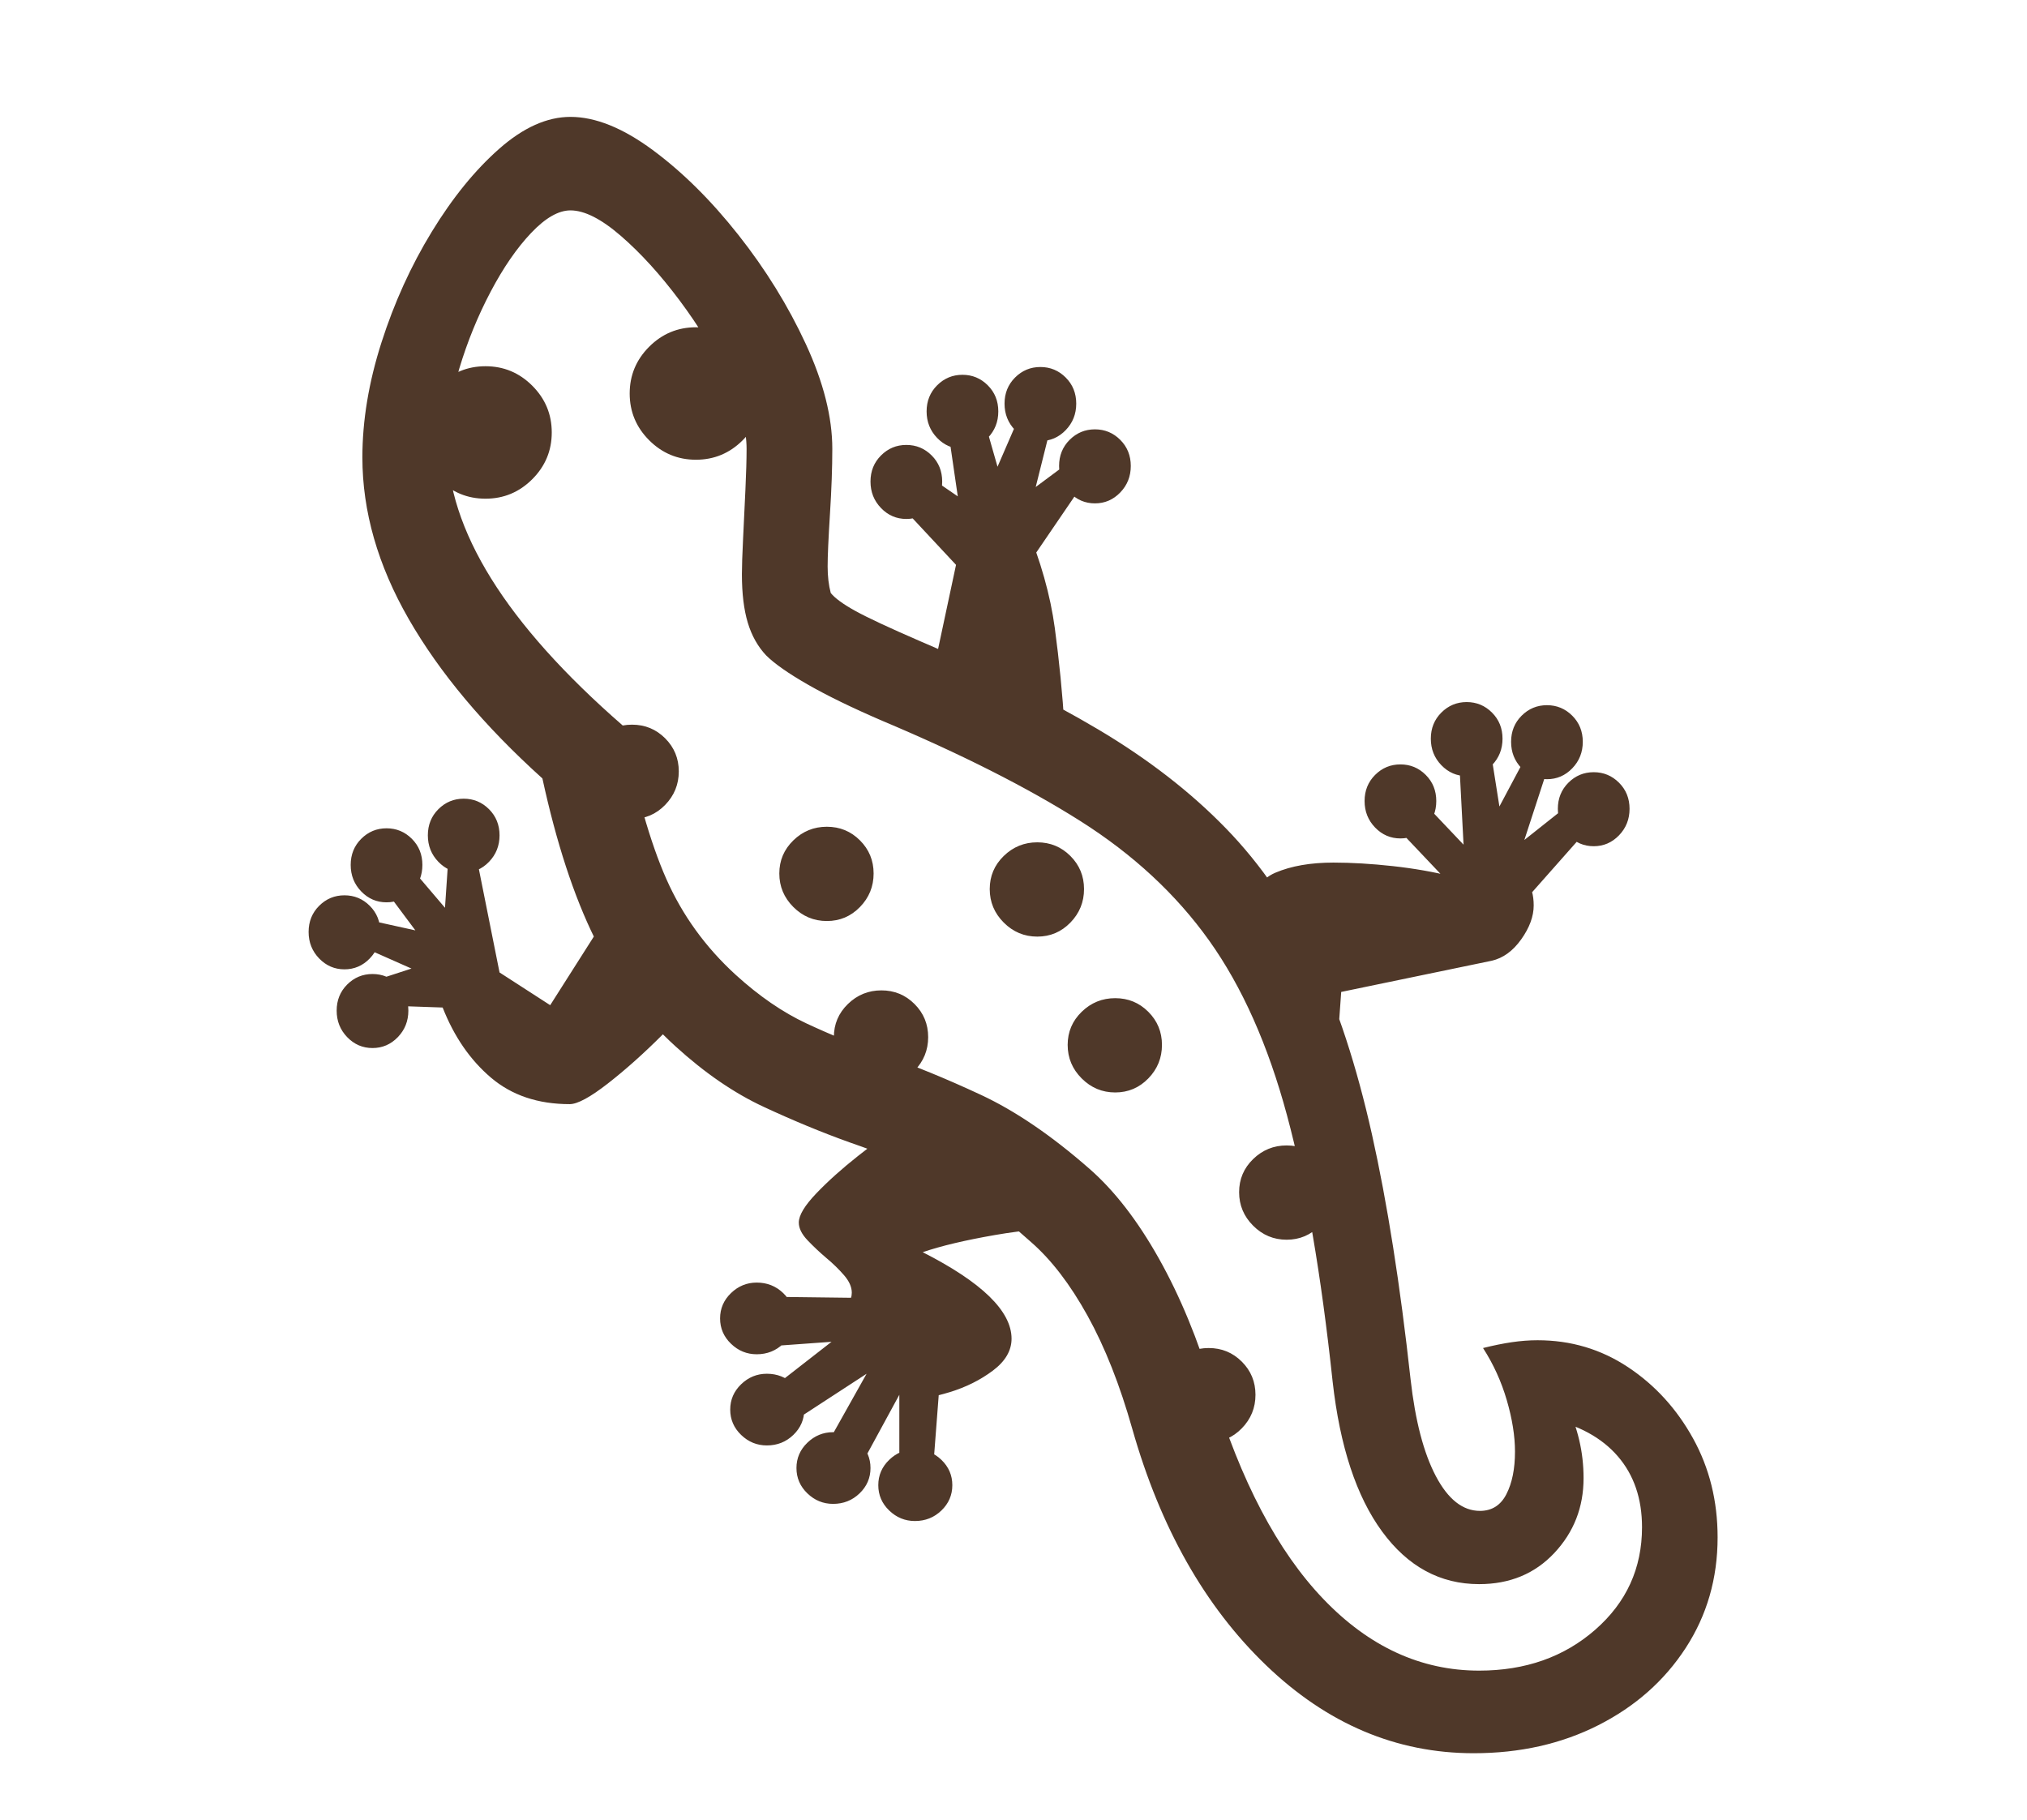
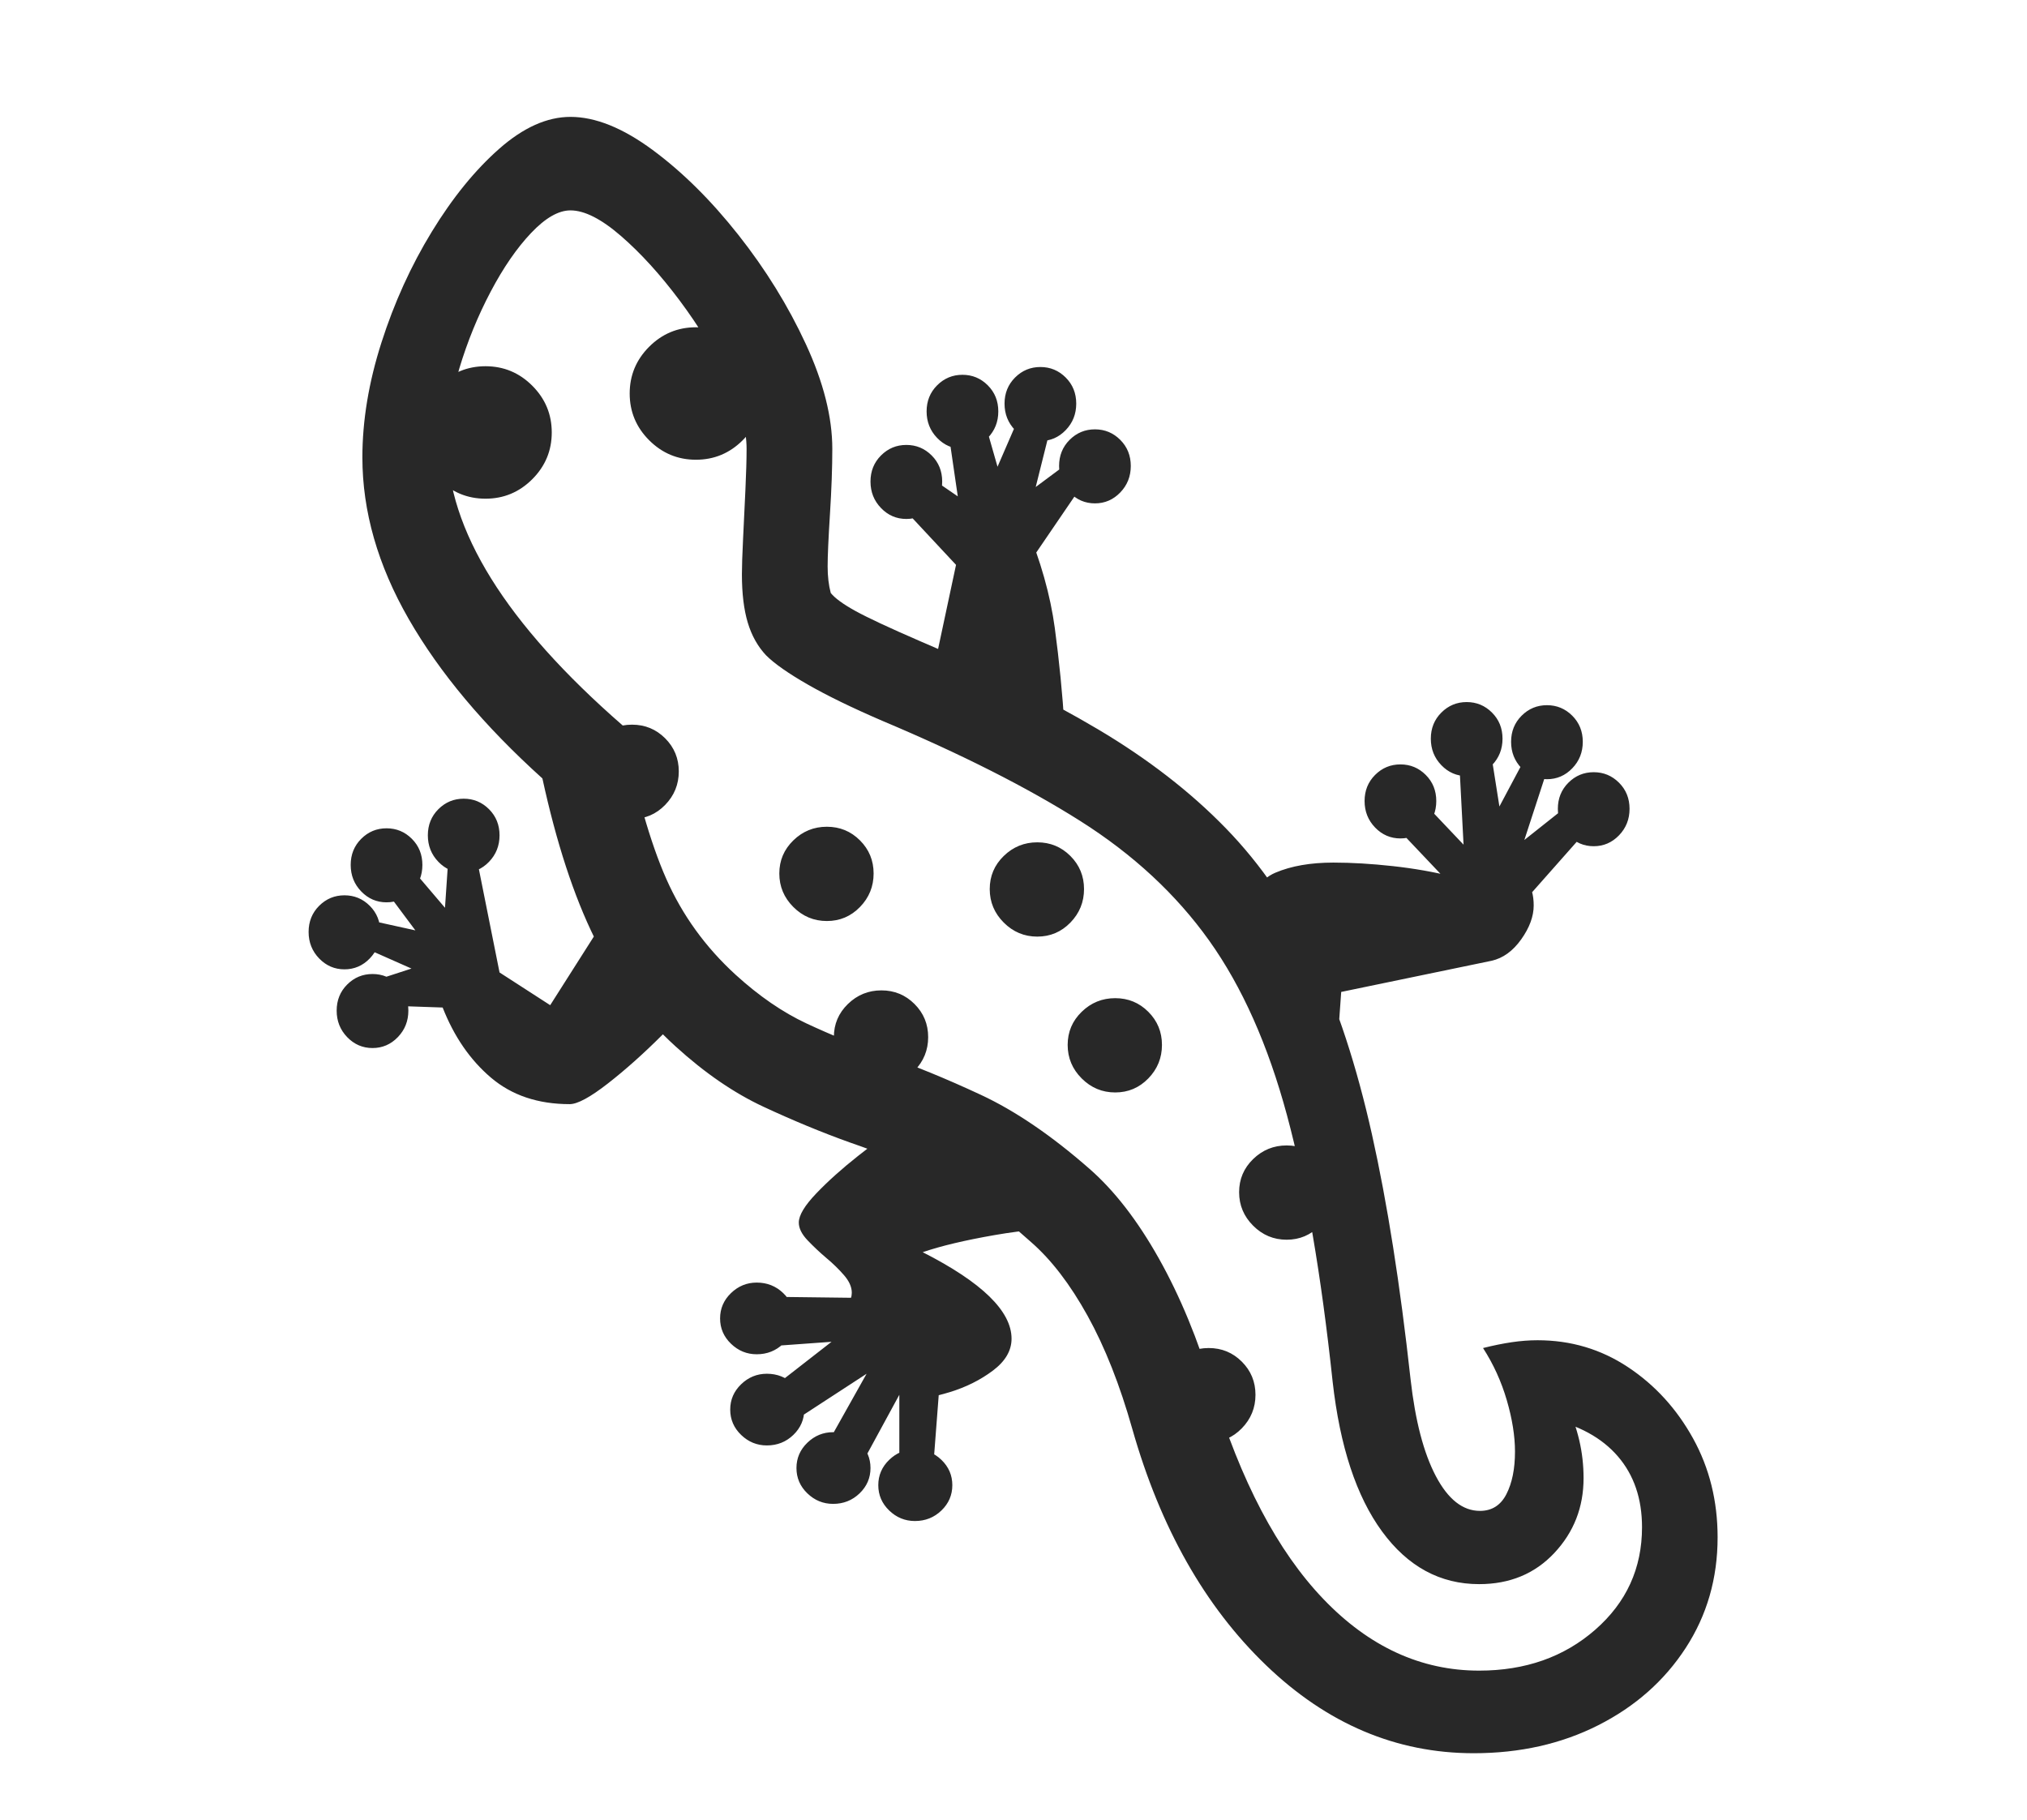
<svg xmlns="http://www.w3.org/2000/svg" viewBox="0 0 2601 2335.392">
-   <style>svg{background-color:#f9f5d7;}path{fill:#4f3829}</style>
+   <style>svg{background-color:#fcf2c7;}path{fill:#282828}</style>
  <path d="M1891 2250q-149 0-266.5-113T1453 1834q-24-85-57.5-145.5T1323 1594q-62-56-118.5-82t-114.5-46q-53-19-110-45.5T867 1343q-64-58-104-139t-67-205Q584 898 524.5 794.5T465 587q0-71 24.5-147.5t64.5-142Q594 232 640.5 191t91.5-41q48 0 105.5 42.5t110 109q52.5 66.5 86.5 140t34 134.5q0 36-3 83.5t-3 67.5q0 19 4 34 8 10 31.5 23t83.5 39q132 56 228 113t164 127q68 70 113 165.5t74.5 227.5q29.5 132 49.5 314 9 80 32.5 124.5t56.5 44.5q23 0 34-21.5t11-54.5q0-30-10.5-66t-30.5-67q20-5 37-7.5t33-2.5q64 0 116 34.5t83.5 91.5q31.5 57 31.5 127 0 79-41 142t-112 99q-71 36-160 36zm-907-395q-19 0-33-13.5t-14-32.5q0-19 14-32.5t33-13.5q20 0 34 13.5t14 32.5q0 19-14 32.5t-34 13.5zm85 75q-19 0-33-13.5t-14-32.5q0-19 14-32.5t33-13.5q20 0 34 13.5t14 32.5q0 19-14 32.5t-34 13.5zm-591-585q-19 0-32.5-14t-13.5-34q0-20 13.5-33.5T478 1250q19 0 32.5 13.5T524 1297q0 20-13.5 34t-32.5 14zm-36-101q-19 0-32.5-14t-13.5-34q0-20 13.5-33.5T442 1149q19 0 32.5 13.5T488 1196q0 20-13.5 34t-32.5 14zm732 708q-19 0-33-13.5t-14-32.5q0-19 14-32.5t33-13.5q20 0 34 13.5t14 32.5q0 19-14 32.5t-34 13.5zm-203-214q-19 0-33-13.5t-14-32.5q0-19 14-32.5t33-13.5q20 0 34 13.5t14 32.5q0 19-14 32.5t-34 13.5zm127 155l-46-23 60-107-109 71-31-38 95-74-83 6-14-64 244 3-17 222-43-4v-95l-56 103zm-602-735q-19 0-32.5-14t-13.5-34q0-20 13.5-33.5T496 1063q19 0 32.5 13.5T542 1110q0 20-13.5 34t-32.5 14zm235 259q-61 0-101-34t-62-90l-87-3 4-33 43-14-70-31 7-33 68 15-44-59 42-17 40 47 5-74 35 7 30 150 65 42 89-140 110 116q-19 26-55 62t-70 62.5q-34 26.5-49 26.5zm-136-297q-19 0-32.5-14t-13.5-34q0-20 13.5-33.5T595 1025q19 0 32.5 13.5T641 1072q0 20-13.5 34t-32.5 14zm572 676l-9-60-130-49q28 0 46.5-6.5t18.5-21.5q0-11-10-22.5t-22-21.5q-13-11-24.5-23t-11.5-23q0-14 22.5-37.5t53.5-48q31-24.5 58-42.5l233 134q-58 0-115.5 10t-92.5 22q114 58 114 111 0 23-24 41t-55 27.5q-31 9.5-52 9.5zm384 55q-25 0-43-18t-18-43q0-25 18-42.5t43-17.5q25 0 42.5 17.5t17.5 42.5q0 25-17.5 43t-42.5 18zm-420-459q-25 0-43-18t-18-43q0-25 18-42.5t43-17.5q25 0 42.5 17.5t17.5 42.5q0 25-17.5 43t-42.5 18zm-320-341q-25 0-43-18t-18-43q0-25 18-42.5t43-17.5q25 0 42.5 17.5T871 990q0 25-17.5 43t-42.5 18zm250 131q-25 0-43-18t-18-43q0-25 18-42.5t43-17.5q25 0 42.5 17.5t17.5 42.5q0 25-17.5 43t-42.5 18zM623 640q-35 0-60-25t-25-60q0-35 25-60t60-25q35 0 60 25t25 60q0 35-25 60t-60 25zm808 762q-25 0-43-18t-18-43q0-25 18-42.5t43-17.5q25 0 42.5 17.5t17.5 42.5q0 25-17.5 43t-42.5 18zm220 189q-25 0-43-18t-18-43q0-25 18-42.5t43-17.5q25 0 42.5 17.5t17.5 42.5q0 25-17.5 43t-42.5 18zm247 553q89 0 149-52.5t60-131.5q0-55-31-91t-90-49l24-19q11 24 16.5 47.5t5.5 48.5q0 56-37.5 96t-96.5 40q-75 0-124.5-67.5T1710 1773q-22-206-58.5-341.5t-100-224.5q-63.5-89-165.5-153.5T1132 925q-58-25-95.5-46.5T983 841q-16-17-23.5-42t-7.5-62q0-15 1.5-45.5t3-63Q958 596 958 576q0-38-24.5-89.5t-61.5-101Q835 336 797 303t-65-33q-23 0-50.5 29t-52 75.5q-24.5 46.5-40 98T574 569q0 166 225 362 25 127 56 197t89 123q45 41 91 62.5t99 40.5q58 20 124.5 51t139.5 95q48 42 89 115t69 167q54 178 142 270t200 92zm-567-942q-25 0-43-18t-18-43q0-25 18-42.5t43-17.5q25 0 42.5 17.5t17.5 42.5q0 25-17.5 43t-42.5 18zM893 590q-35 0-60-25t-25-60q0-35 25-60t60-25q35 0 60 25t25 60q0 35-25 60t-60 25zm473 343l-167-78 32-150 85-32q29 70 37.5 133t12.5 127zm345 480l-105-238q0-42 30.5-55t74.5-13q35 0 76 4.5t77 13.5l95 5q9 12 9 32 0 21-16 43.5t-38 27.5l-193 40-10 140zm-548-747q-19 0-32.5-14t-13.5-34q0-20 13.5-33.5T1163 571q19 0 32.5 13.5T1209 618q0 20-13.5 34t-32.5 14zm117 116l-139-149 37-31 51 35-15-103 46-5 20 70 26-60 41 14-18 72 43-32 13 35-105 154zm-45-206q-19 0-32.5-14t-13.5-34q0-20 13.5-33.5T1235 481q19 0 32.5 13.5T1281 528q0 20-13.5 34t-32.5 14zm562 500q-19 0-32.5-14t-13.5-34q0-20 13.5-33.5T1797 981q19 0 32.5 13.5t13.5 33.5q0 20-13.5 34t-32.5 14zm-392-430q-19 0-32.5-14t-13.5-34q0-20 13.5-33.5T1405 551q19 0 32.5 13.5T1451 598q0 20-13.5 34t-32.5 14zm-70-80q-19 0-32.5-14t-13.5-34q0-20 13.5-33.5T1335 471q19 0 32.5 13.5T1381 518q0 20-13.5 34t-32.5 14zm585 631l-127-134 30-37 55 58-6-115 40-10 12 76 33-62 30 10-31 95 63-50 16 39-115 130zm-38-201q-19 0-32.5-14t-13.5-34q0-20 13.5-33.5T1882 901q19 0 32.5 13.5T1928 948q0 20-13.5 34t-32.5 14zm163 90q-19 0-32.5-14t-13.5-34q0-20 13.5-33.5T2045 991q19 0 32.5 13.5t13.5 33.5q0 20-13.5 34t-32.5 14zm-60-86q-19 0-32.5-14t-13.5-34q0-20 13.5-33.5T1985 905q19 0 32.5 13.5T2031 952q0 20-13.5 34t-32.5 14z" />
</svg>
